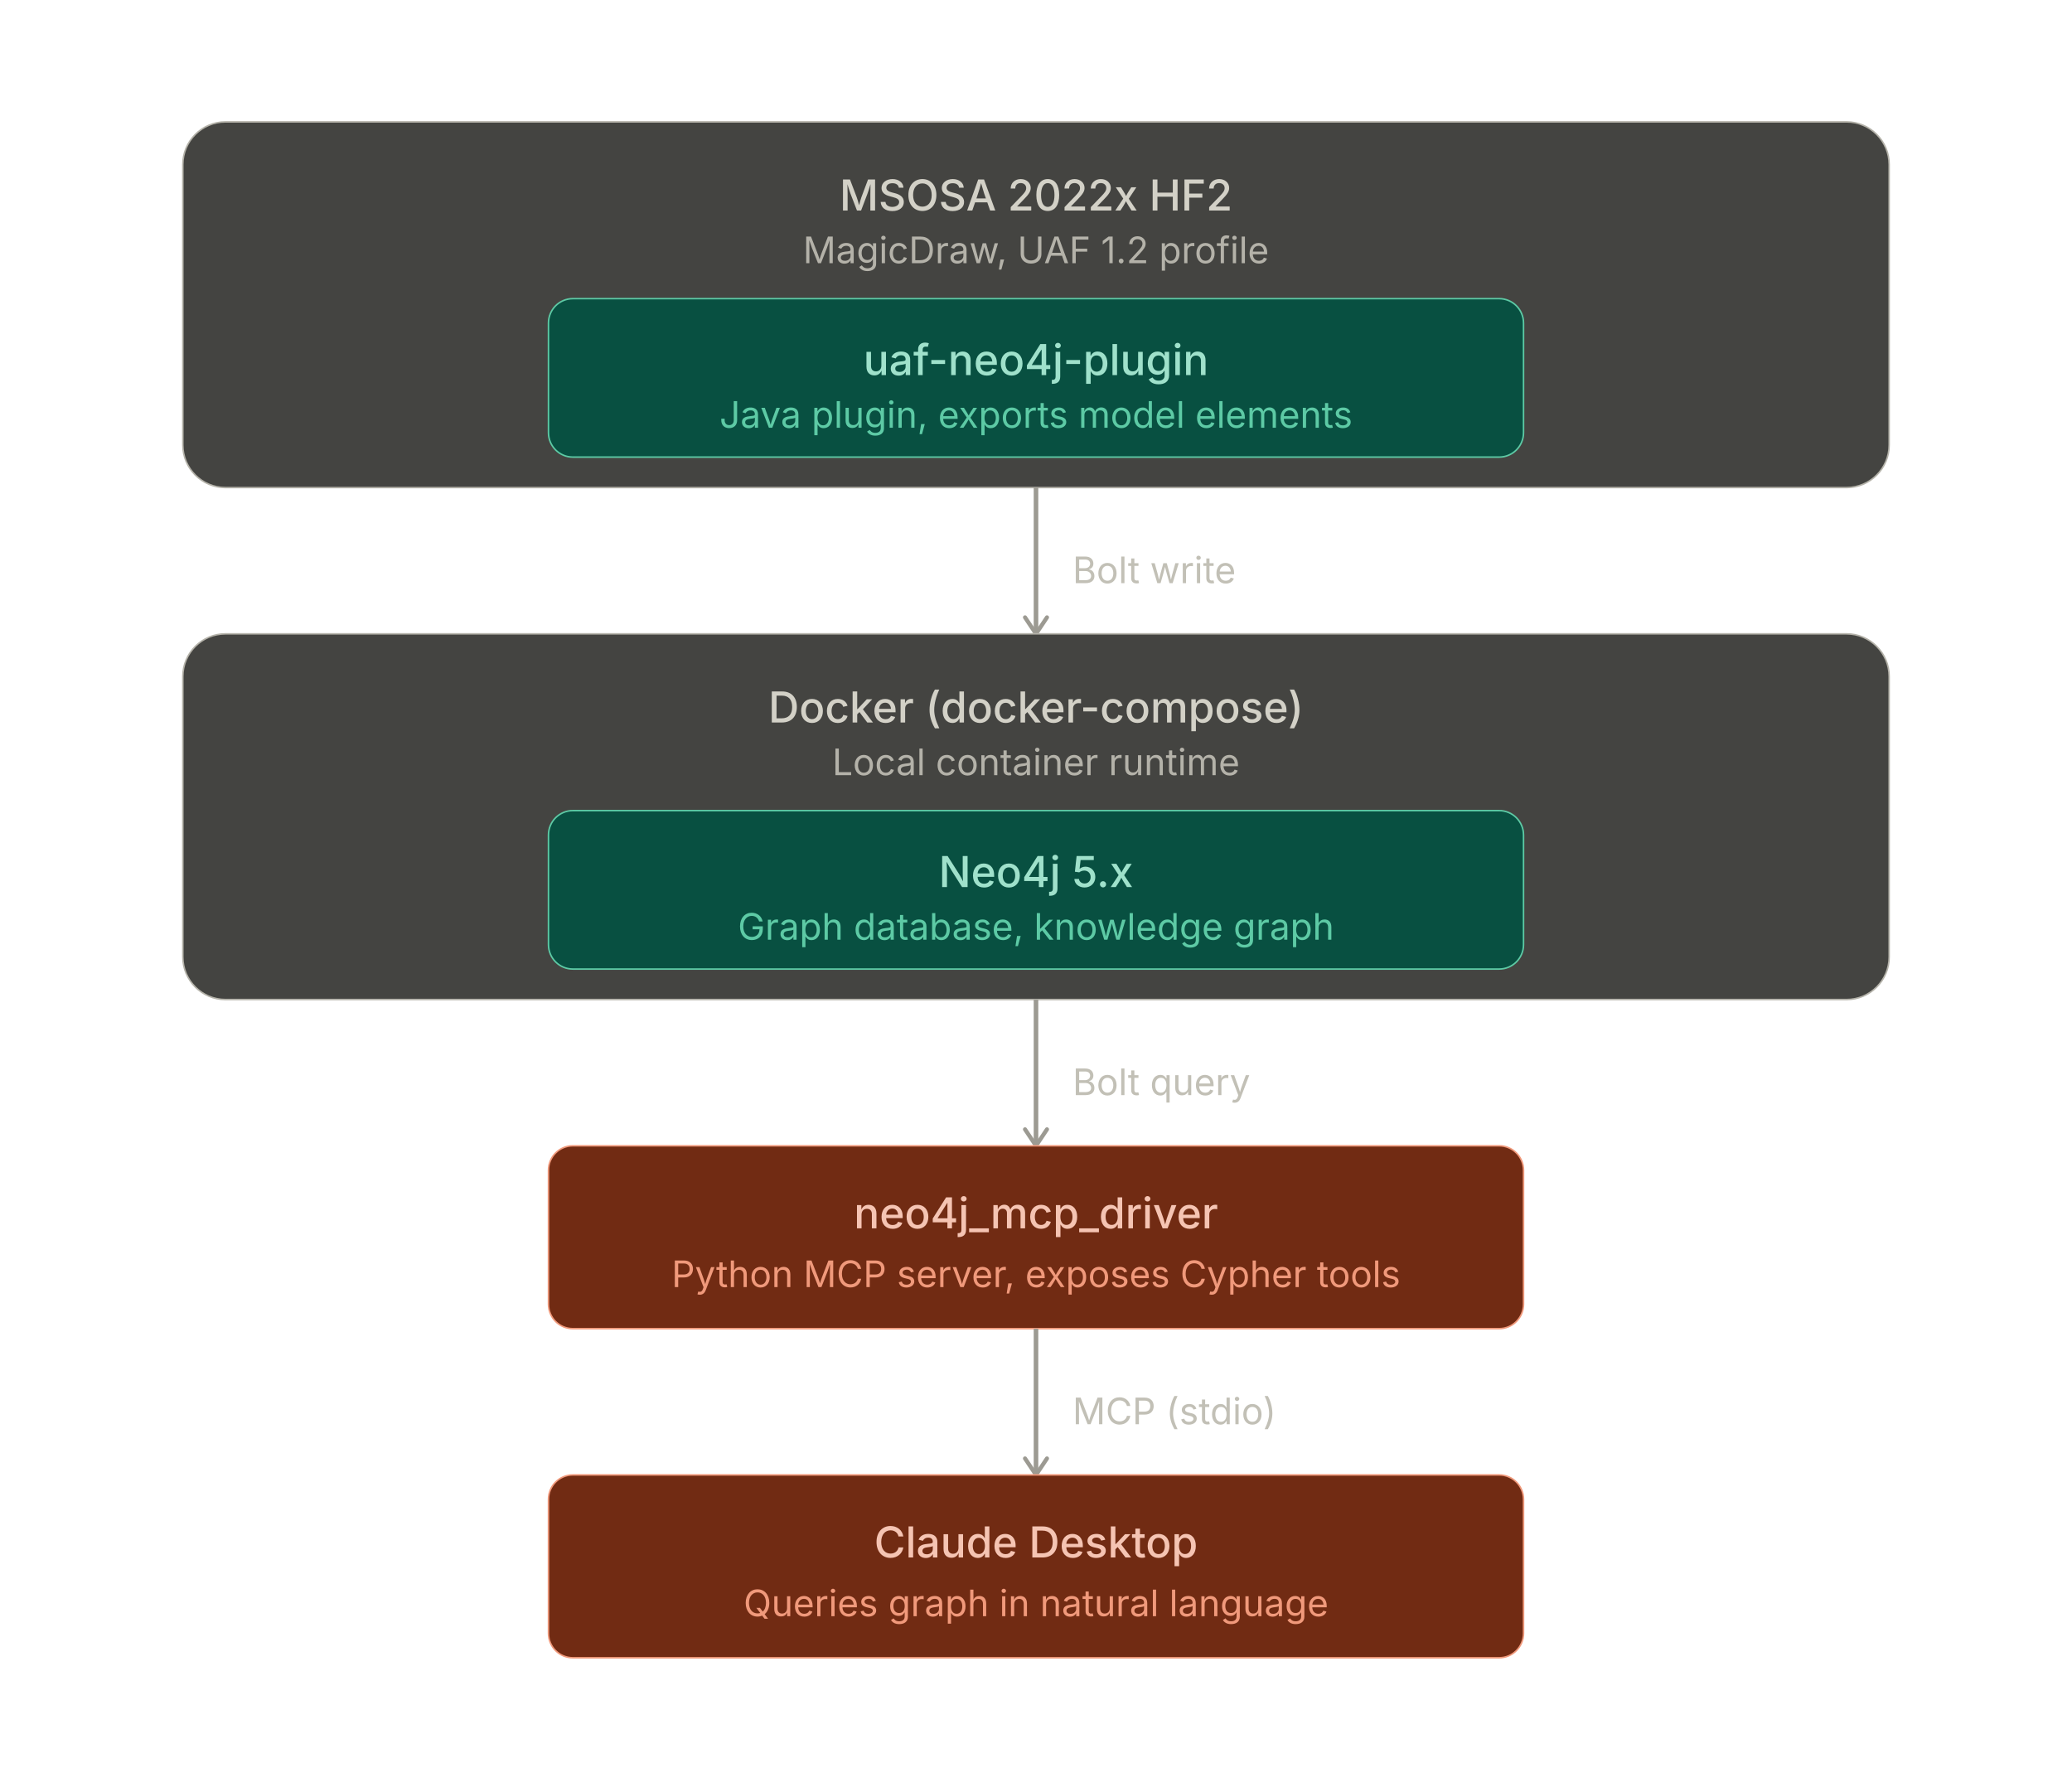
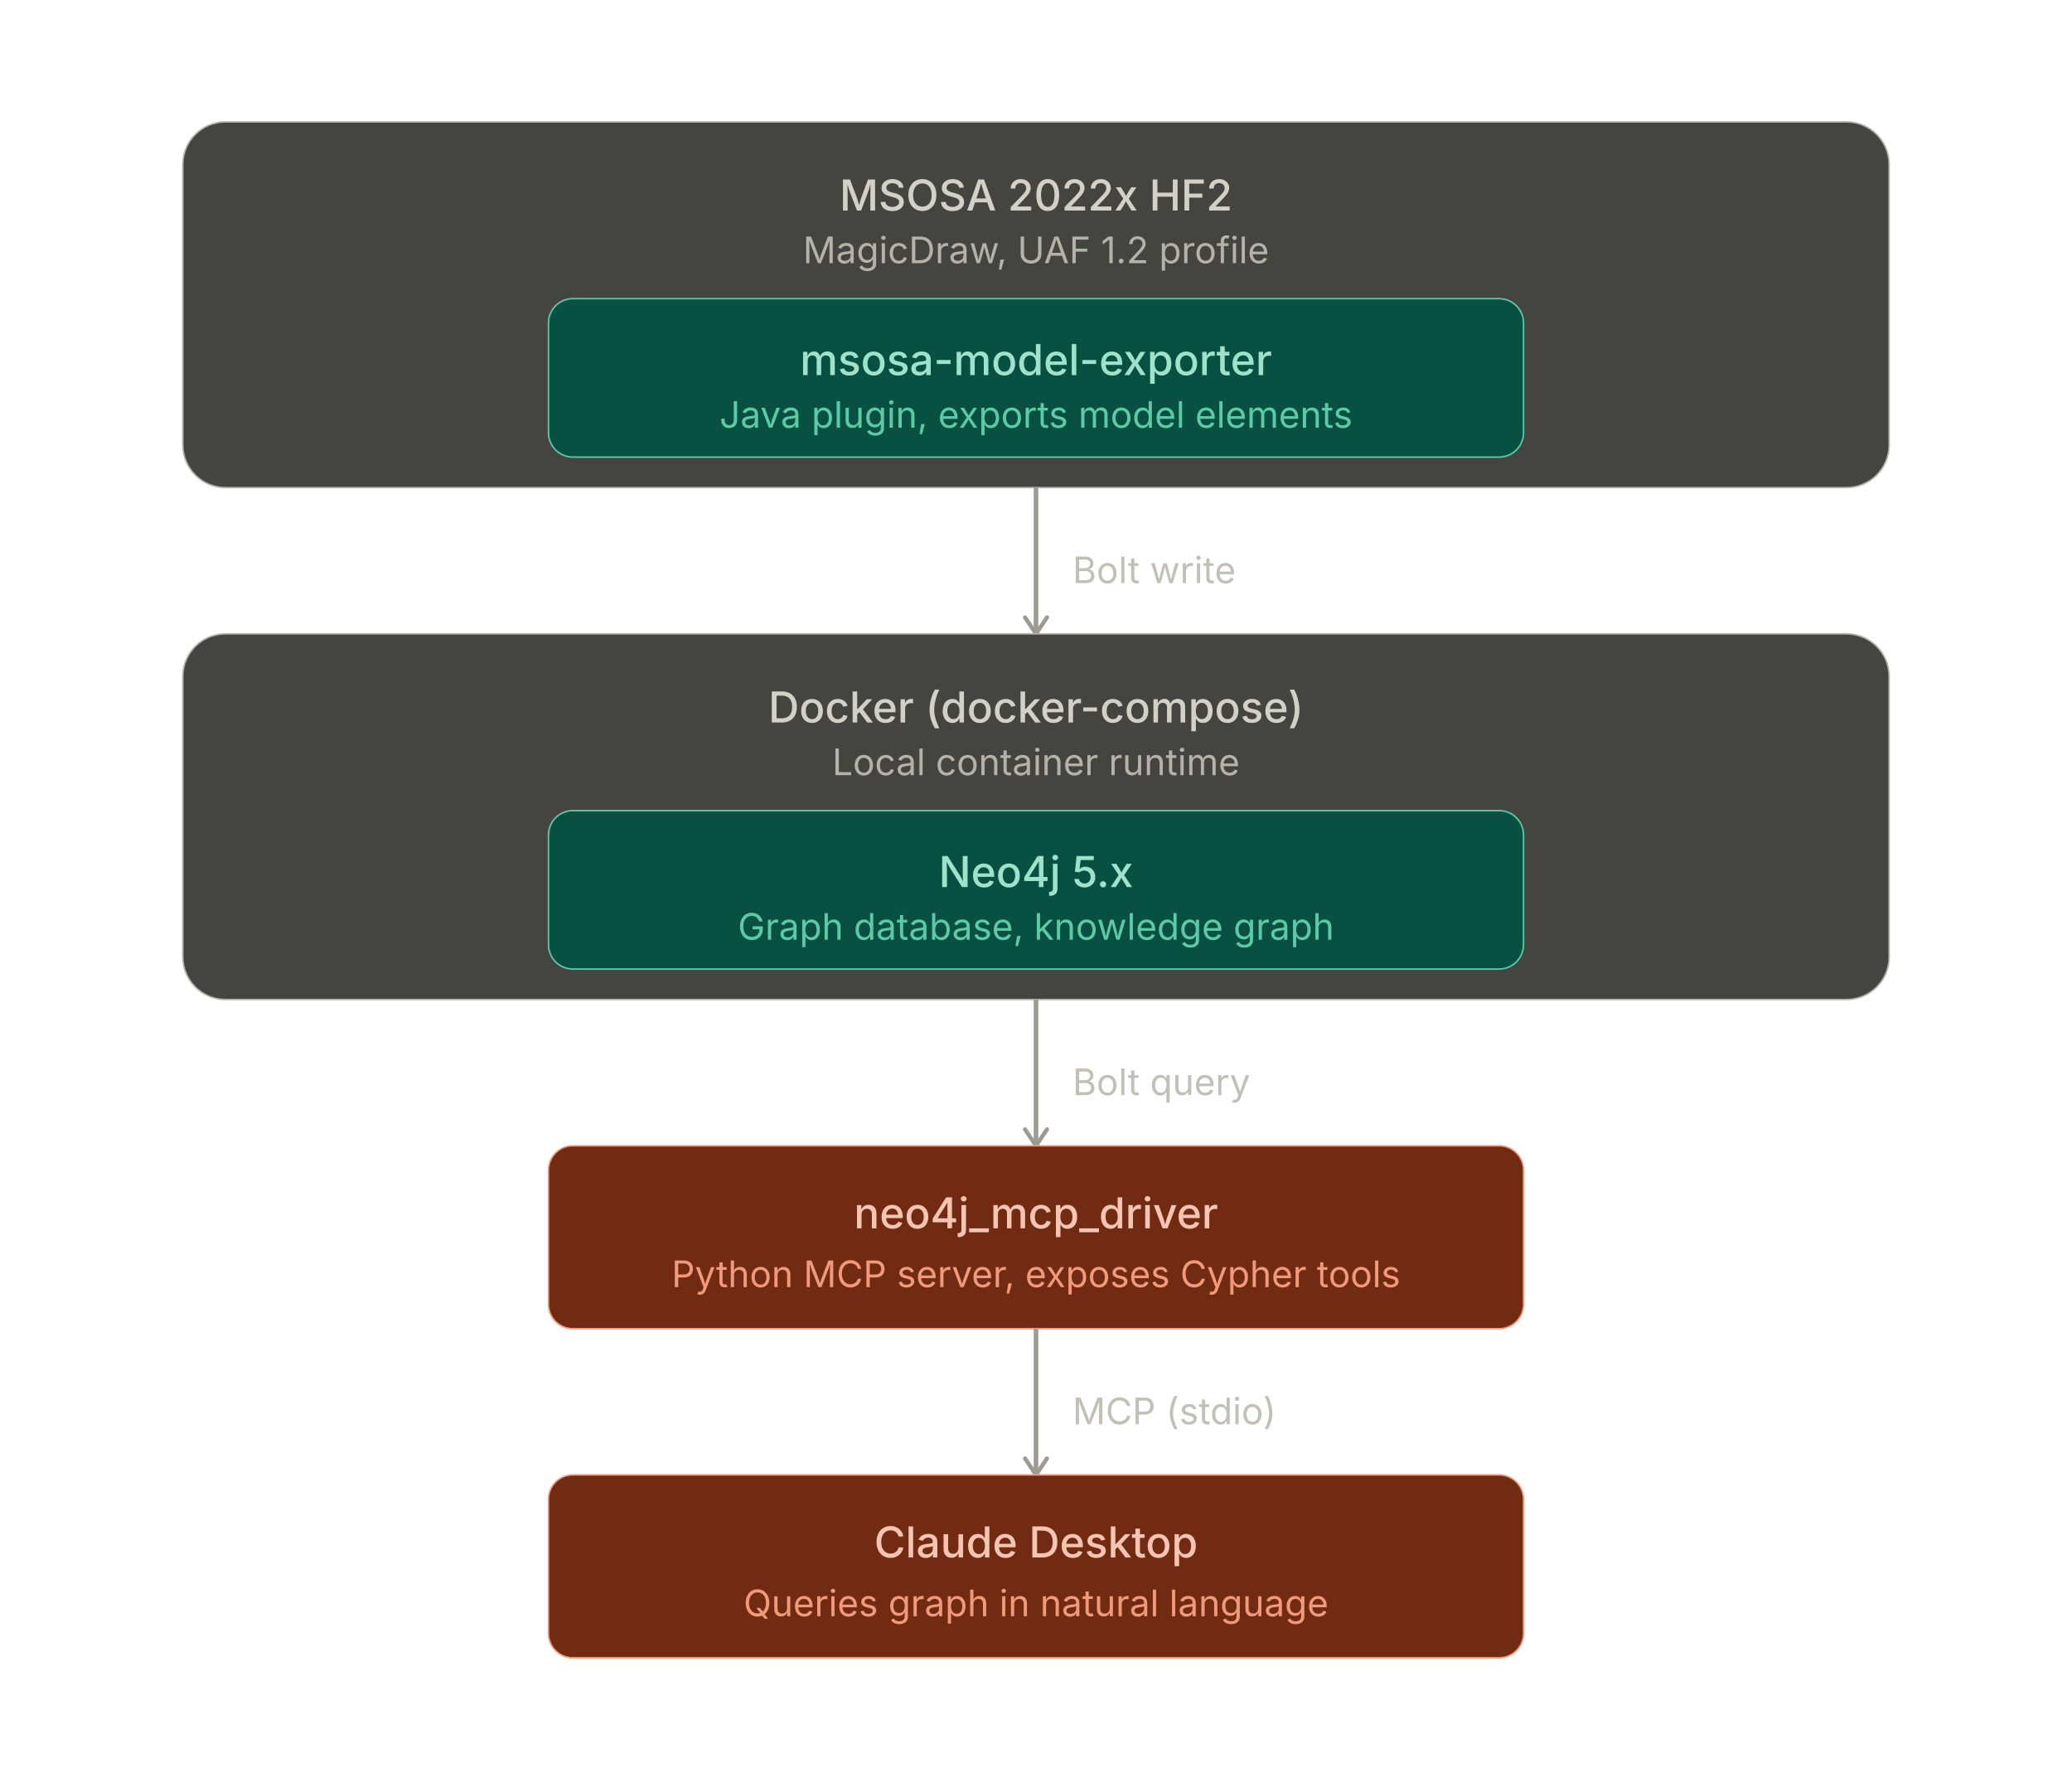
<svg xmlns="http://www.w3.org/2000/svg" width="100%" viewBox="0 0 680 580" role="img" style="">
  <defs>
    <marker id="arrow" viewBox="0 0 10 10" refX="8" refY="5" markerWidth="6" markerHeight="6" orient="auto-start-reverse">
      <path d="M2 1L8 5L2 9" fill="none" stroke="context-stroke" stroke-width="1.5" stroke-linecap="round" stroke-linejoin="round" />
    </marker>
  </defs>
  <g style="fill:rgb(0, 0, 0);stroke:none;color:rgb(255, 255, 255);stroke-width:1px;stroke-linecap:butt;stroke-linejoin:miter;opacity:1;font-family:&quot;Anthropic Sans&quot;, -apple-system, BlinkMacSystemFont, &quot;Segoe UI&quot;, sans-serif;font-size:16px;font-weight:400;text-anchor:start;dominant-baseline:auto">
    <rect x="60" y="40" width="560" height="120" rx="14" stroke-width="0.5" style="fill:rgb(68, 68, 65);stroke:rgb(180, 178, 169);color:rgb(255, 255, 255);stroke-width:0.5px;stroke-linecap:butt;stroke-linejoin:miter;opacity:1;font-family:&quot;Anthropic Sans&quot;, -apple-system, BlinkMacSystemFont, &quot;Segoe UI&quot;, sans-serif;font-size:16px;font-weight:400;text-anchor:start;dominant-baseline:auto" />
    <text x="340" y="64" text-anchor="middle" dominant-baseline="central" style="fill:rgb(211, 209, 199);stroke:none;color:rgb(255, 255, 255);stroke-width:1px;stroke-linecap:butt;stroke-linejoin:miter;opacity:1;font-family:&quot;Anthropic Sans&quot;, -apple-system, BlinkMacSystemFont, &quot;Segoe UI&quot;, sans-serif;font-size:14px;font-weight:500;text-anchor:middle;dominant-baseline:central">MSOSA 2022x HF2</text>
    <text x="340" y="82" text-anchor="middle" dominant-baseline="central" style="fill:rgb(180, 178, 169);stroke:none;color:rgb(255, 255, 255);stroke-width:1px;stroke-linecap:butt;stroke-linejoin:miter;opacity:1;font-family:&quot;Anthropic Sans&quot;, -apple-system, BlinkMacSystemFont, &quot;Segoe UI&quot;, sans-serif;font-size:12px;font-weight:400;text-anchor:middle;dominant-baseline:central">MagicDraw, UAF 1.2 profile</text>
  </g>
  <g style="fill:rgb(0, 0, 0);stroke:none;color:rgb(255, 255, 255);stroke-width:1px;stroke-linecap:butt;stroke-linejoin:miter;opacity:1;font-family:&quot;Anthropic Sans&quot;, -apple-system, BlinkMacSystemFont, &quot;Segoe UI&quot;, sans-serif;font-size:16px;font-weight:400;text-anchor:start;dominant-baseline:auto">
    <rect x="180" y="98" width="320" height="52" rx="8" stroke-width="0.5" style="fill:rgb(8, 80, 65);stroke:rgb(93, 202, 165);color:rgb(255, 255, 255);stroke-width:0.5px;stroke-linecap:butt;stroke-linejoin:miter;opacity:1;font-family:&quot;Anthropic Sans&quot;, -apple-system, BlinkMacSystemFont, &quot;Segoe UI&quot;, sans-serif;font-size:16px;font-weight:400;text-anchor:start;dominant-baseline:auto" />
-     <text x="340" y="118" text-anchor="middle" dominant-baseline="central" style="fill:rgb(159, 225, 203);stroke:none;color:rgb(255, 255, 255);stroke-width:1px;stroke-linecap:butt;stroke-linejoin:miter;opacity:1;font-family:&quot;Anthropic Sans&quot;, -apple-system, BlinkMacSystemFont, &quot;Segoe UI&quot;, sans-serif;font-size:14px;font-weight:500;text-anchor:middle;dominant-baseline:central">uaf-neo4j-plugin</text>
+     <text x="340" y="118" text-anchor="middle" dominant-baseline="central" style="fill:rgb(159, 225, 203);stroke:none;color:rgb(255, 255, 255);stroke-width:1px;stroke-linecap:butt;stroke-linejoin:miter;opacity:1;font-family:&quot;Anthropic Sans&quot;, -apple-system, BlinkMacSystemFont, &quot;Segoe UI&quot;, sans-serif;font-size:14px;font-weight:500;text-anchor:middle;dominant-baseline:central">msosa-model-exporter</text>
    <text x="340" y="136" text-anchor="middle" dominant-baseline="central" style="fill:rgb(93, 202, 165);stroke:none;color:rgb(255, 255, 255);stroke-width:1px;stroke-linecap:butt;stroke-linejoin:miter;opacity:1;font-family:&quot;Anthropic Sans&quot;, -apple-system, BlinkMacSystemFont, &quot;Segoe UI&quot;, sans-serif;font-size:12px;font-weight:400;text-anchor:middle;dominant-baseline:central">Java plugin, exports model elements</text>
  </g>
  <line x1="340" y1="160" x2="340" y2="208" marker-end="url(#arrow)" style="fill:none;stroke:rgb(156, 154, 146);color:rgb(255, 255, 255);stroke-width:1.5px;stroke-linecap:butt;stroke-linejoin:miter;opacity:1;font-family:&quot;Anthropic Sans&quot;, -apple-system, BlinkMacSystemFont, &quot;Segoe UI&quot;, sans-serif;font-size:16px;font-weight:400;text-anchor:start;dominant-baseline:auto" />
  <text x="352" y="187" dominant-baseline="central" style="fill:rgb(194, 192, 182);stroke:none;color:rgb(255, 255, 255);stroke-width:1px;stroke-linecap:butt;stroke-linejoin:miter;opacity:1;font-family:&quot;Anthropic Sans&quot;, -apple-system, BlinkMacSystemFont, &quot;Segoe UI&quot;, sans-serif;font-size:12px;font-weight:400;text-anchor:start;dominant-baseline:central">Bolt write</text>
  <g style="fill:rgb(0, 0, 0);stroke:none;color:rgb(255, 255, 255);stroke-width:1px;stroke-linecap:butt;stroke-linejoin:miter;opacity:1;font-family:&quot;Anthropic Sans&quot;, -apple-system, BlinkMacSystemFont, &quot;Segoe UI&quot;, sans-serif;font-size:16px;font-weight:400;text-anchor:start;dominant-baseline:auto">
    <rect x="60" y="208" width="560" height="120" rx="14" stroke-width="0.5" style="fill:rgb(68, 68, 65);stroke:rgb(180, 178, 169);color:rgb(255, 255, 255);stroke-width:0.5px;stroke-linecap:butt;stroke-linejoin:miter;opacity:1;font-family:&quot;Anthropic Sans&quot;, -apple-system, BlinkMacSystemFont, &quot;Segoe UI&quot;, sans-serif;font-size:16px;font-weight:400;text-anchor:start;dominant-baseline:auto" />
    <text x="340" y="232" text-anchor="middle" dominant-baseline="central" style="fill:rgb(211, 209, 199);stroke:none;color:rgb(255, 255, 255);stroke-width:1px;stroke-linecap:butt;stroke-linejoin:miter;opacity:1;font-family:&quot;Anthropic Sans&quot;, -apple-system, BlinkMacSystemFont, &quot;Segoe UI&quot;, sans-serif;font-size:14px;font-weight:500;text-anchor:middle;dominant-baseline:central">Docker (docker-compose)</text>
    <text x="340" y="250" text-anchor="middle" dominant-baseline="central" style="fill:rgb(180, 178, 169);stroke:none;color:rgb(255, 255, 255);stroke-width:1px;stroke-linecap:butt;stroke-linejoin:miter;opacity:1;font-family:&quot;Anthropic Sans&quot;, -apple-system, BlinkMacSystemFont, &quot;Segoe UI&quot;, sans-serif;font-size:12px;font-weight:400;text-anchor:middle;dominant-baseline:central">Local container runtime</text>
  </g>
  <g style="fill:rgb(0, 0, 0);stroke:none;color:rgb(255, 255, 255);stroke-width:1px;stroke-linecap:butt;stroke-linejoin:miter;opacity:1;font-family:&quot;Anthropic Sans&quot;, -apple-system, BlinkMacSystemFont, &quot;Segoe UI&quot;, sans-serif;font-size:16px;font-weight:400;text-anchor:start;dominant-baseline:auto">
    <rect x="180" y="266" width="320" height="52" rx="8" stroke-width="0.5" style="fill:rgb(8, 80, 65);stroke:rgb(93, 202, 165);color:rgb(255, 255, 255);stroke-width:0.5px;stroke-linecap:butt;stroke-linejoin:miter;opacity:1;font-family:&quot;Anthropic Sans&quot;, -apple-system, BlinkMacSystemFont, &quot;Segoe UI&quot;, sans-serif;font-size:16px;font-weight:400;text-anchor:start;dominant-baseline:auto" />
    <text x="340" y="286" text-anchor="middle" dominant-baseline="central" style="fill:rgb(159, 225, 203);stroke:none;color:rgb(255, 255, 255);stroke-width:1px;stroke-linecap:butt;stroke-linejoin:miter;opacity:1;font-family:&quot;Anthropic Sans&quot;, -apple-system, BlinkMacSystemFont, &quot;Segoe UI&quot;, sans-serif;font-size:14px;font-weight:500;text-anchor:middle;dominant-baseline:central">Neo4j 5.x</text>
    <text x="340" y="304" text-anchor="middle" dominant-baseline="central" style="fill:rgb(93, 202, 165);stroke:none;color:rgb(255, 255, 255);stroke-width:1px;stroke-linecap:butt;stroke-linejoin:miter;opacity:1;font-family:&quot;Anthropic Sans&quot;, -apple-system, BlinkMacSystemFont, &quot;Segoe UI&quot;, sans-serif;font-size:12px;font-weight:400;text-anchor:middle;dominant-baseline:central">Graph database, knowledge graph</text>
  </g>
  <line x1="340" y1="328" x2="340" y2="376" marker-end="url(#arrow)" style="fill:none;stroke:rgb(156, 154, 146);color:rgb(255, 255, 255);stroke-width:1.5px;stroke-linecap:butt;stroke-linejoin:miter;opacity:1;font-family:&quot;Anthropic Sans&quot;, -apple-system, BlinkMacSystemFont, &quot;Segoe UI&quot;, sans-serif;font-size:16px;font-weight:400;text-anchor:start;dominant-baseline:auto" />
  <text x="352" y="355" dominant-baseline="central" style="fill:rgb(194, 192, 182);stroke:none;color:rgb(255, 255, 255);stroke-width:1px;stroke-linecap:butt;stroke-linejoin:miter;opacity:1;font-family:&quot;Anthropic Sans&quot;, -apple-system, BlinkMacSystemFont, &quot;Segoe UI&quot;, sans-serif;font-size:12px;font-weight:400;text-anchor:start;dominant-baseline:central">Bolt query</text>
  <g style="fill:rgb(0, 0, 0);stroke:none;color:rgb(255, 255, 255);stroke-width:1px;stroke-linecap:butt;stroke-linejoin:miter;opacity:1;font-family:&quot;Anthropic Sans&quot;, -apple-system, BlinkMacSystemFont, &quot;Segoe UI&quot;, sans-serif;font-size:16px;font-weight:400;text-anchor:start;dominant-baseline:auto">
    <rect x="180" y="376" width="320" height="60" rx="8" stroke-width="0.5" style="fill:rgb(113, 43, 19);stroke:rgb(240, 153, 123);color:rgb(255, 255, 255);stroke-width:0.5px;stroke-linecap:butt;stroke-linejoin:miter;opacity:1;font-family:&quot;Anthropic Sans&quot;, -apple-system, BlinkMacSystemFont, &quot;Segoe UI&quot;, sans-serif;font-size:16px;font-weight:400;text-anchor:start;dominant-baseline:auto" />
    <text x="340" y="398" text-anchor="middle" dominant-baseline="central" style="fill:rgb(245, 196, 179);stroke:none;color:rgb(255, 255, 255);stroke-width:1px;stroke-linecap:butt;stroke-linejoin:miter;opacity:1;font-family:&quot;Anthropic Sans&quot;, -apple-system, BlinkMacSystemFont, &quot;Segoe UI&quot;, sans-serif;font-size:14px;font-weight:500;text-anchor:middle;dominant-baseline:central">neo4j_mcp_driver</text>
    <text x="340" y="418" text-anchor="middle" dominant-baseline="central" style="fill:rgb(240, 153, 123);stroke:none;color:rgb(255, 255, 255);stroke-width:1px;stroke-linecap:butt;stroke-linejoin:miter;opacity:1;font-family:&quot;Anthropic Sans&quot;, -apple-system, BlinkMacSystemFont, &quot;Segoe UI&quot;, sans-serif;font-size:12px;font-weight:400;text-anchor:middle;dominant-baseline:central">Python MCP server, exposes Cypher tools</text>
  </g>
  <line x1="340" y1="436" x2="340" y2="484" marker-end="url(#arrow)" style="fill:none;stroke:rgb(156, 154, 146);color:rgb(255, 255, 255);stroke-width:1.5px;stroke-linecap:butt;stroke-linejoin:miter;opacity:1;font-family:&quot;Anthropic Sans&quot;, -apple-system, BlinkMacSystemFont, &quot;Segoe UI&quot;, sans-serif;font-size:16px;font-weight:400;text-anchor:start;dominant-baseline:auto" />
  <text x="352" y="463" dominant-baseline="central" style="fill:rgb(194, 192, 182);stroke:none;color:rgb(255, 255, 255);stroke-width:1px;stroke-linecap:butt;stroke-linejoin:miter;opacity:1;font-family:&quot;Anthropic Sans&quot;, -apple-system, BlinkMacSystemFont, &quot;Segoe UI&quot;, sans-serif;font-size:12px;font-weight:400;text-anchor:start;dominant-baseline:central">MCP (stdio)</text>
  <g style="fill:rgb(0, 0, 0);stroke:none;color:rgb(255, 255, 255);stroke-width:1px;stroke-linecap:butt;stroke-linejoin:miter;opacity:1;font-family:&quot;Anthropic Sans&quot;, -apple-system, BlinkMacSystemFont, &quot;Segoe UI&quot;, sans-serif;font-size:16px;font-weight:400;text-anchor:start;dominant-baseline:auto">
    <rect x="180" y="484" width="320" height="60" rx="8" stroke-width="0.5" style="fill:rgb(113, 43, 19);stroke:rgb(240, 153, 123);color:rgb(255, 255, 255);stroke-width:0.5px;stroke-linecap:butt;stroke-linejoin:miter;opacity:1;font-family:&quot;Anthropic Sans&quot;, -apple-system, BlinkMacSystemFont, &quot;Segoe UI&quot;, sans-serif;font-size:16px;font-weight:400;text-anchor:start;dominant-baseline:auto" />
    <text x="340" y="506" text-anchor="middle" dominant-baseline="central" style="fill:rgb(245, 196, 179);stroke:none;color:rgb(255, 255, 255);stroke-width:1px;stroke-linecap:butt;stroke-linejoin:miter;opacity:1;font-family:&quot;Anthropic Sans&quot;, -apple-system, BlinkMacSystemFont, &quot;Segoe UI&quot;, sans-serif;font-size:14px;font-weight:500;text-anchor:middle;dominant-baseline:central">Claude Desktop</text>
    <text x="340" y="526" text-anchor="middle" dominant-baseline="central" style="fill:rgb(240, 153, 123);stroke:none;color:rgb(255, 255, 255);stroke-width:1px;stroke-linecap:butt;stroke-linejoin:miter;opacity:1;font-family:&quot;Anthropic Sans&quot;, -apple-system, BlinkMacSystemFont, &quot;Segoe UI&quot;, sans-serif;font-size:12px;font-weight:400;text-anchor:middle;dominant-baseline:central">Queries graph in natural language</text>
  </g>
</svg>
